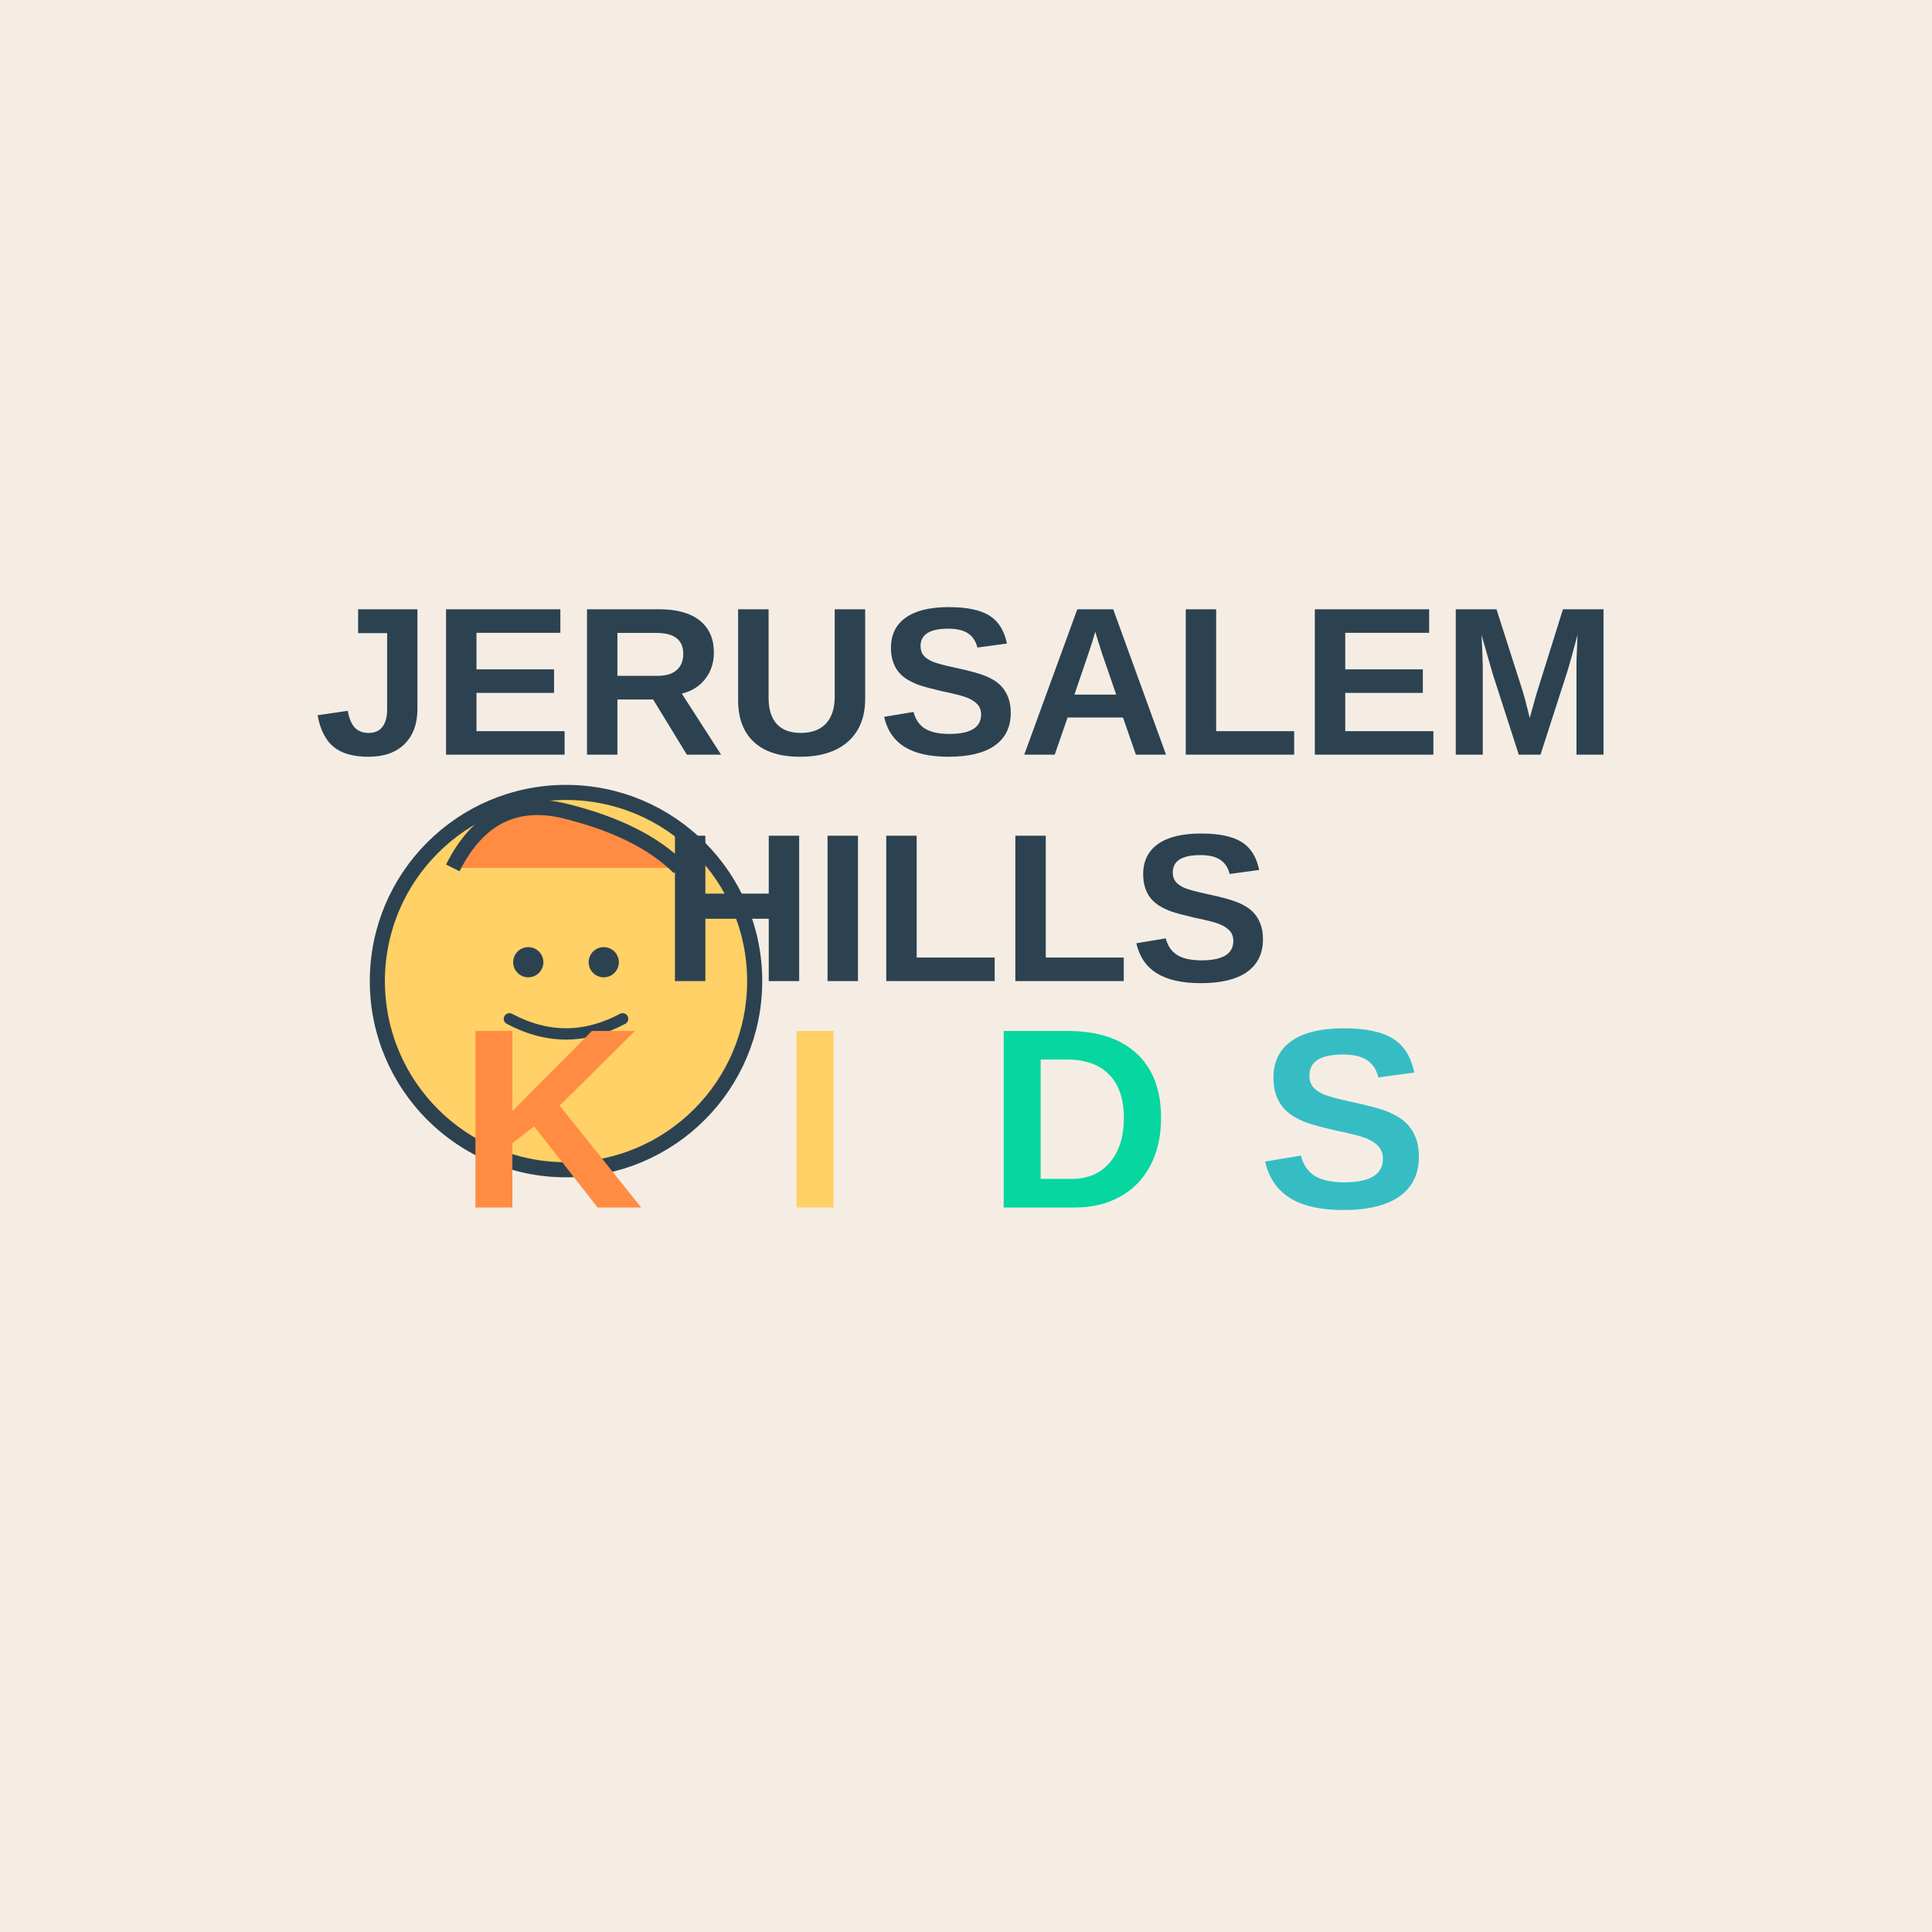
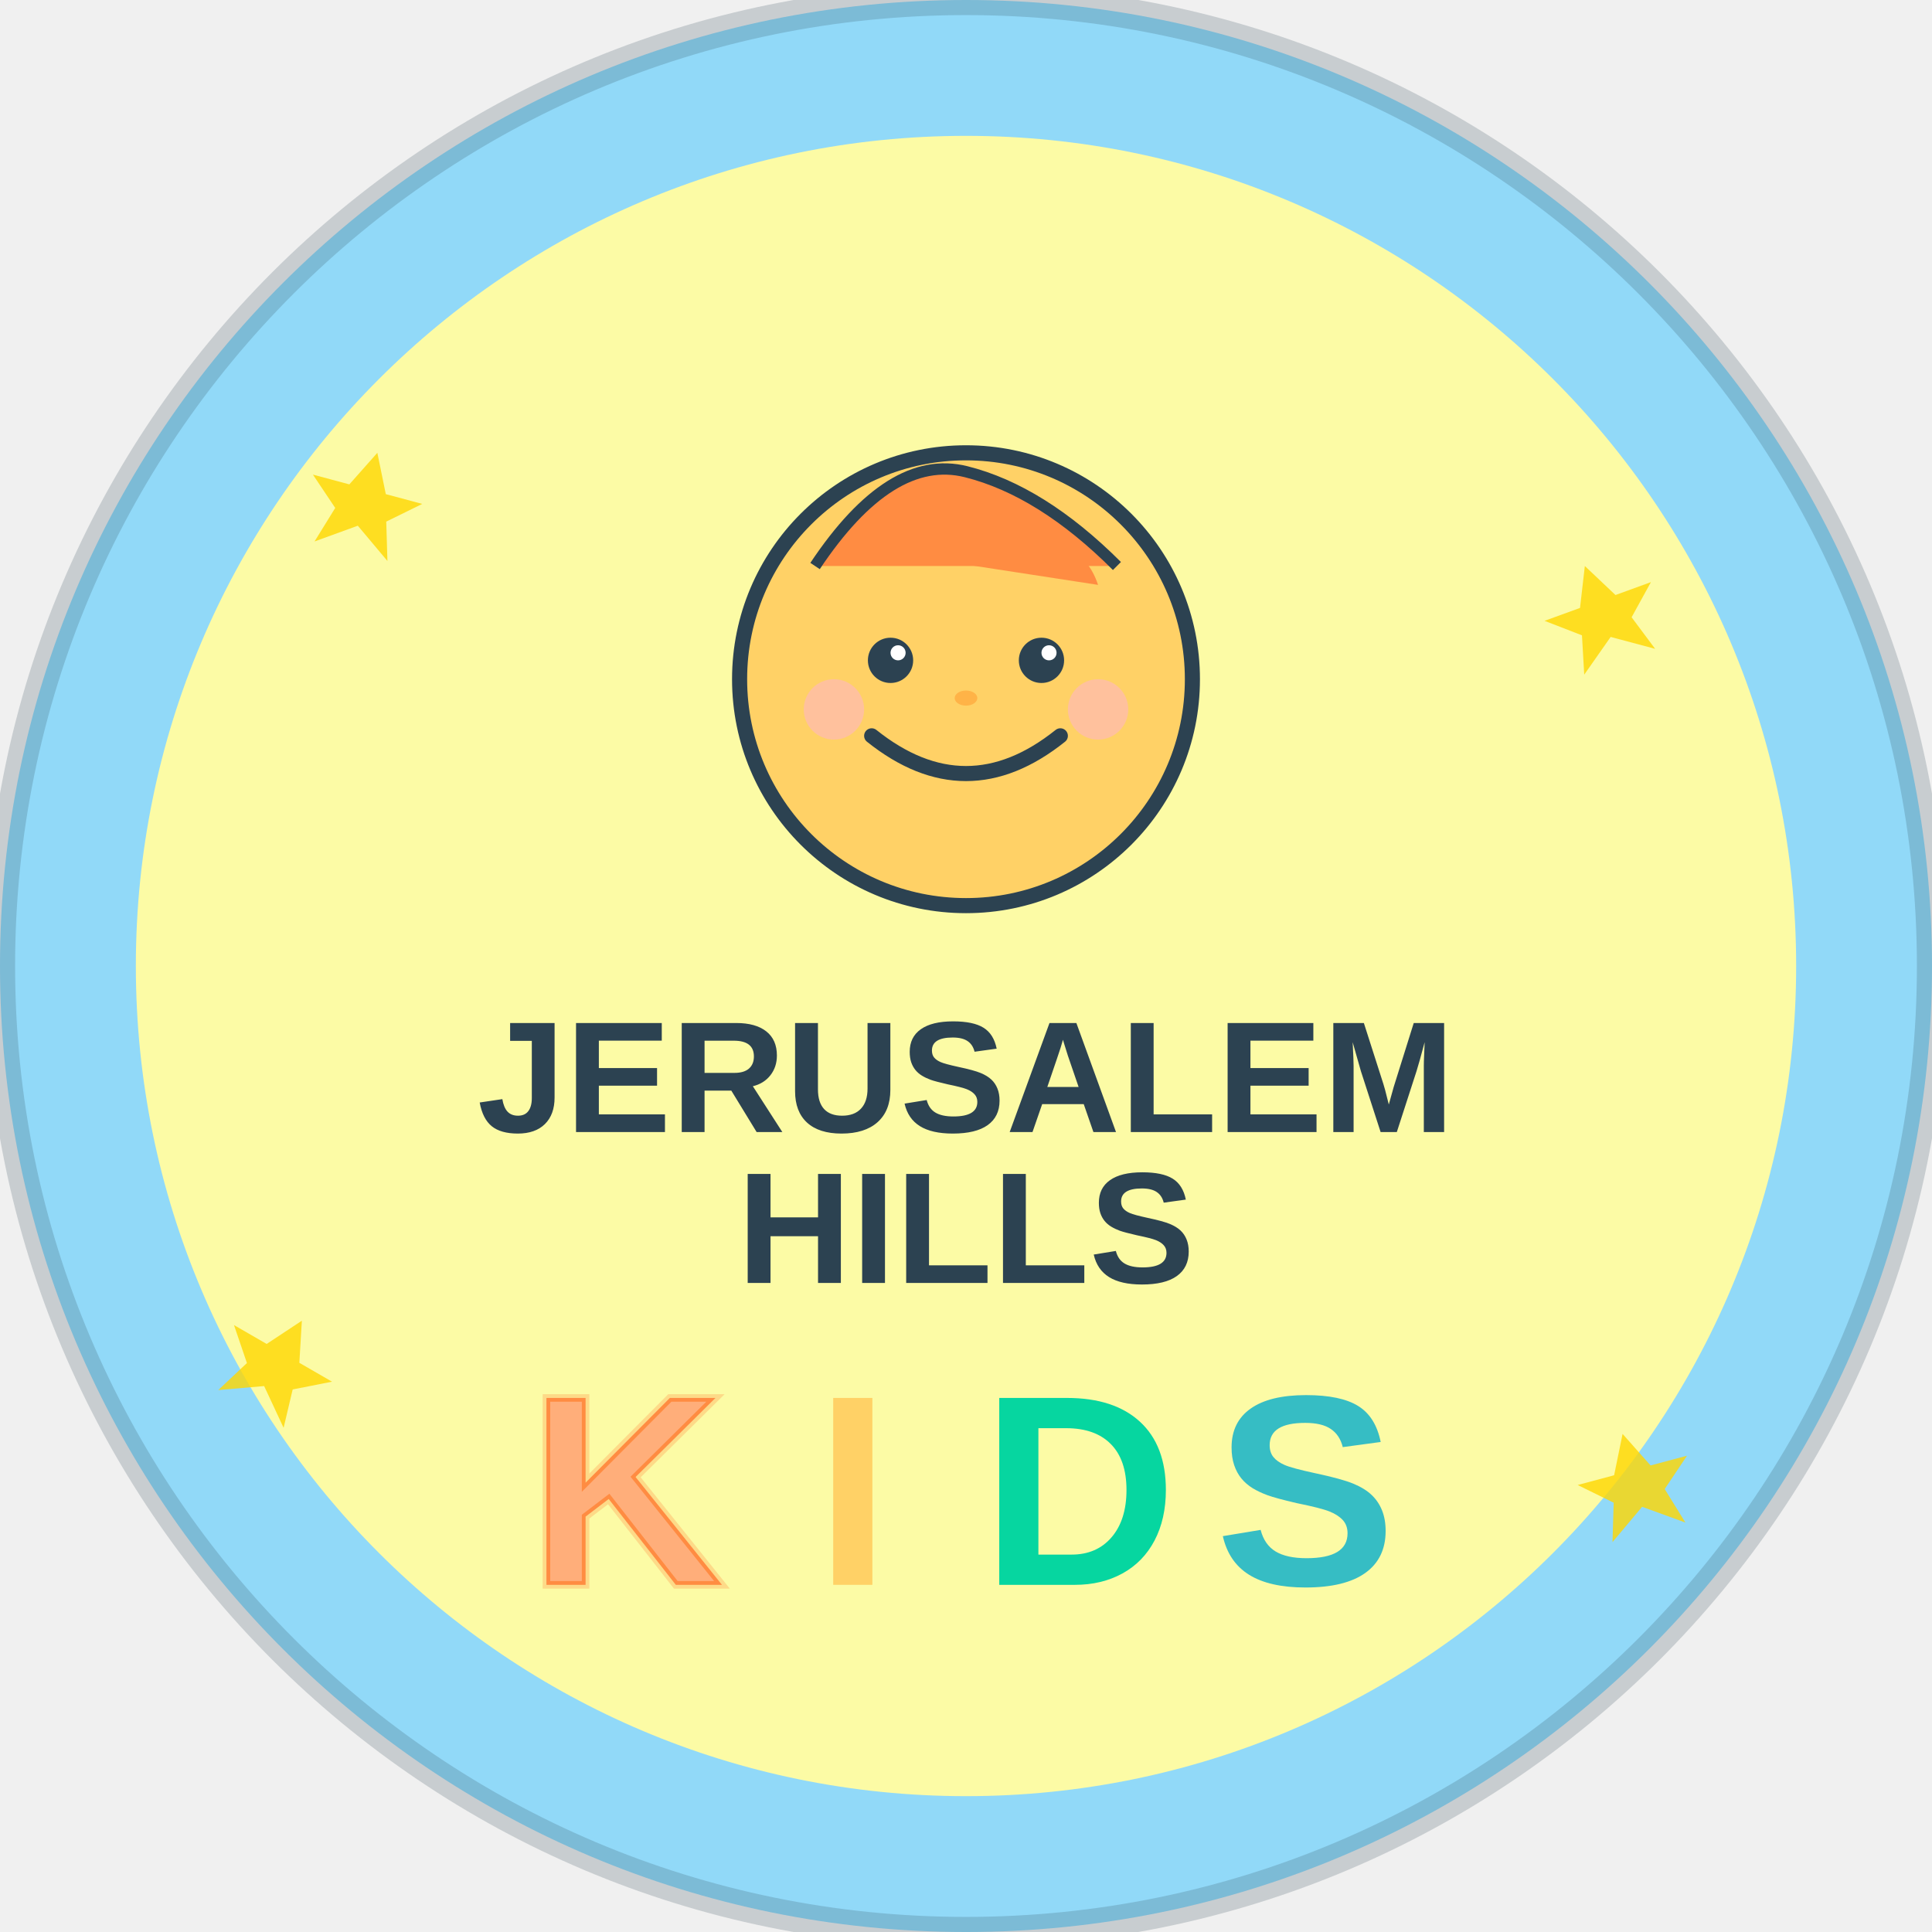
<svg xmlns="http://www.w3.org/2000/svg" width="512" height="512" viewBox="0 0 512 512">
-   <rect width="512" height="512" fill="#F5EDE4" />
-   <g id="kid-face">
-     <circle cx="150" cy="260" r="50" fill="#FFD166" stroke="#2C4251" stroke-width="4" />
-     <path d="M 120 230 Q 130 210, 150 215 T 180 230" fill="#FF8C42" stroke="#2C4251" stroke-width="4" />
-     <circle cx="140" cy="255" r="4" fill="#2C4251" />
-     <circle cx="160" cy="255" r="4" fill="#2C4251" />
-     <path d="M 135 270 Q 150 278, 165 270" stroke="#2C4251" stroke-width="3" fill="none" stroke-linecap="round" />
+   <circle cx="256" cy="256" r="256" fill="#91D9F8" />
+   <circle cx="256" cy="256" r="220" fill="#FCFBA5" />
+   <g id="kid-face" transform="translate(256, 180)">
+     <circle cx="0" cy="0" r="60" fill="#FFD166" stroke="#2C4251" stroke-width="4" />
+     <path d="M -40 -30 Q -20 -60, 0 -55 Q 20 -50, 40 -30" fill="#FF8C42" stroke="#2C4251" stroke-width="3" />
+     <path d="M -30 -35 Q -10 -50, 10 -35 Q 30 -40, 35 -25" fill="#FF8C42" />
+     <circle cx="-20" cy="-5" r="6" fill="#2C4251" />
+     <circle cx="20" cy="-5" r="6" fill="#2C4251" />
+     <circle cx="-18" cy="-7" r="2" fill="#FFFFFF" />
+     <circle cx="22" cy="-7" r="2" fill="#FFFFFF" />
+     <ellipse cx="0" cy="5" rx="3" ry="2" fill="#FFB347" />
+     <path d="M -25 15 Q 0 35, 25 15" stroke="#2C4251" stroke-width="4" fill="none" stroke-linecap="round" />
+     <circle cx="-35" cy="8" r="8" fill="#FFB6C1" opacity="0.6" />
+     <circle cx="35" cy="8" r="8" fill="#FFB6C1" opacity="0.6" />
  </g>
-   <text x="256" y="200" font-family="Arial, Helvetica, sans-serif" font-size="56" font-weight="bold" fill="#2C4251" text-anchor="middle">JERUSALEM</text>
-   <text x="256" y="260" font-family="Arial, Helvetica, sans-serif" font-size="56" font-weight="bold" fill="#2C4251" text-anchor="middle">HILLS</text>
-   <g id="kids-text" transform="translate(256, 320)">
-     <text x="-110" y="0" font-family="Arial, Helvetica, sans-serif" font-size="68" font-weight="bold" fill="#FF8C42" text-anchor="middle">K</text>
-     <text x="-40" y="0" font-family="Arial, Helvetica, sans-serif" font-size="68" font-weight="bold" fill="#FFD166" text-anchor="middle">I</text>
-     <text x="30" y="0" font-family="Arial, Helvetica, sans-serif" font-size="68" font-weight="bold" fill="#06D6A0" text-anchor="middle">D</text>
-     <text x="100" y="0" font-family="Arial, Helvetica, sans-serif" font-size="68" font-weight="bold" fill="#36BDC4" text-anchor="middle">S</text>
+   <text x="256" y="300" font-family="Arial Black, Arial, sans-serif" font-size="42" font-weight="900" fill="#2C4251" text-anchor="middle">JERUSALEM</text>
+   <text x="256" y="340" font-family="Arial Black, Arial, sans-serif" font-size="42" font-weight="900" fill="#2C4251" text-anchor="middle">HILLS</text>
+   <g id="kids-text" transform="translate(256, 420)">
+     <text x="-90" y="0" font-family="Arial Black, Arial, sans-serif" font-size="72" font-weight="900" fill="#FF8C42" text-anchor="middle">K</text>
+     <text x="-90" y="0" font-family="Arial Black, Arial, sans-serif" font-size="72" font-weight="900" fill="#FFFFFF" text-anchor="middle" stroke="#FF8C42" stroke-width="2" opacity="0.3">K</text>
+     <text x="-30" y="0" font-family="Arial Black, Arial, sans-serif" font-size="72" font-weight="900" fill="#FFD166" text-anchor="middle">I</text>
+     <text x="30" y="0" font-family="Arial Black, Arial, sans-serif" font-size="72" font-weight="900" fill="#06D6A0" text-anchor="middle">D</text>
+     <text x="90" y="0" font-family="Arial Black, Arial, sans-serif" font-size="72" font-weight="900" fill="#36BDC4" text-anchor="middle">S</text>
  </g>
+   <g fill="#FFD700" opacity="0.8">
+     <polygon points="100,120 105,130 115,130 107,137 110,147 100,140 90,147 93,137 85,130 95,130" transform="rotate(15 100 120)" />
+     <polygon points="420,150 425,160 435,160 427,167 430,177 420,170 410,177 413,167 405,160 415,160" transform="rotate(-20 420 150)" />
+     <polygon points="80,350 85,360 95,360 87,367 90,377 80,370 70,377 73,367 65,360 75,360" transform="rotate(30 80 350)" />
+     <polygon points="430,380 435,390 445,390 437,397 440,407 430,400 420,407 423,397 415,390 425,390" transform="rotate(-15 430 380)" />
+   </g>
+   <circle cx="256" cy="256" r="256" fill="none" stroke="rgba(44, 66, 81, 0.2)" stroke-width="8" />
</svg>
